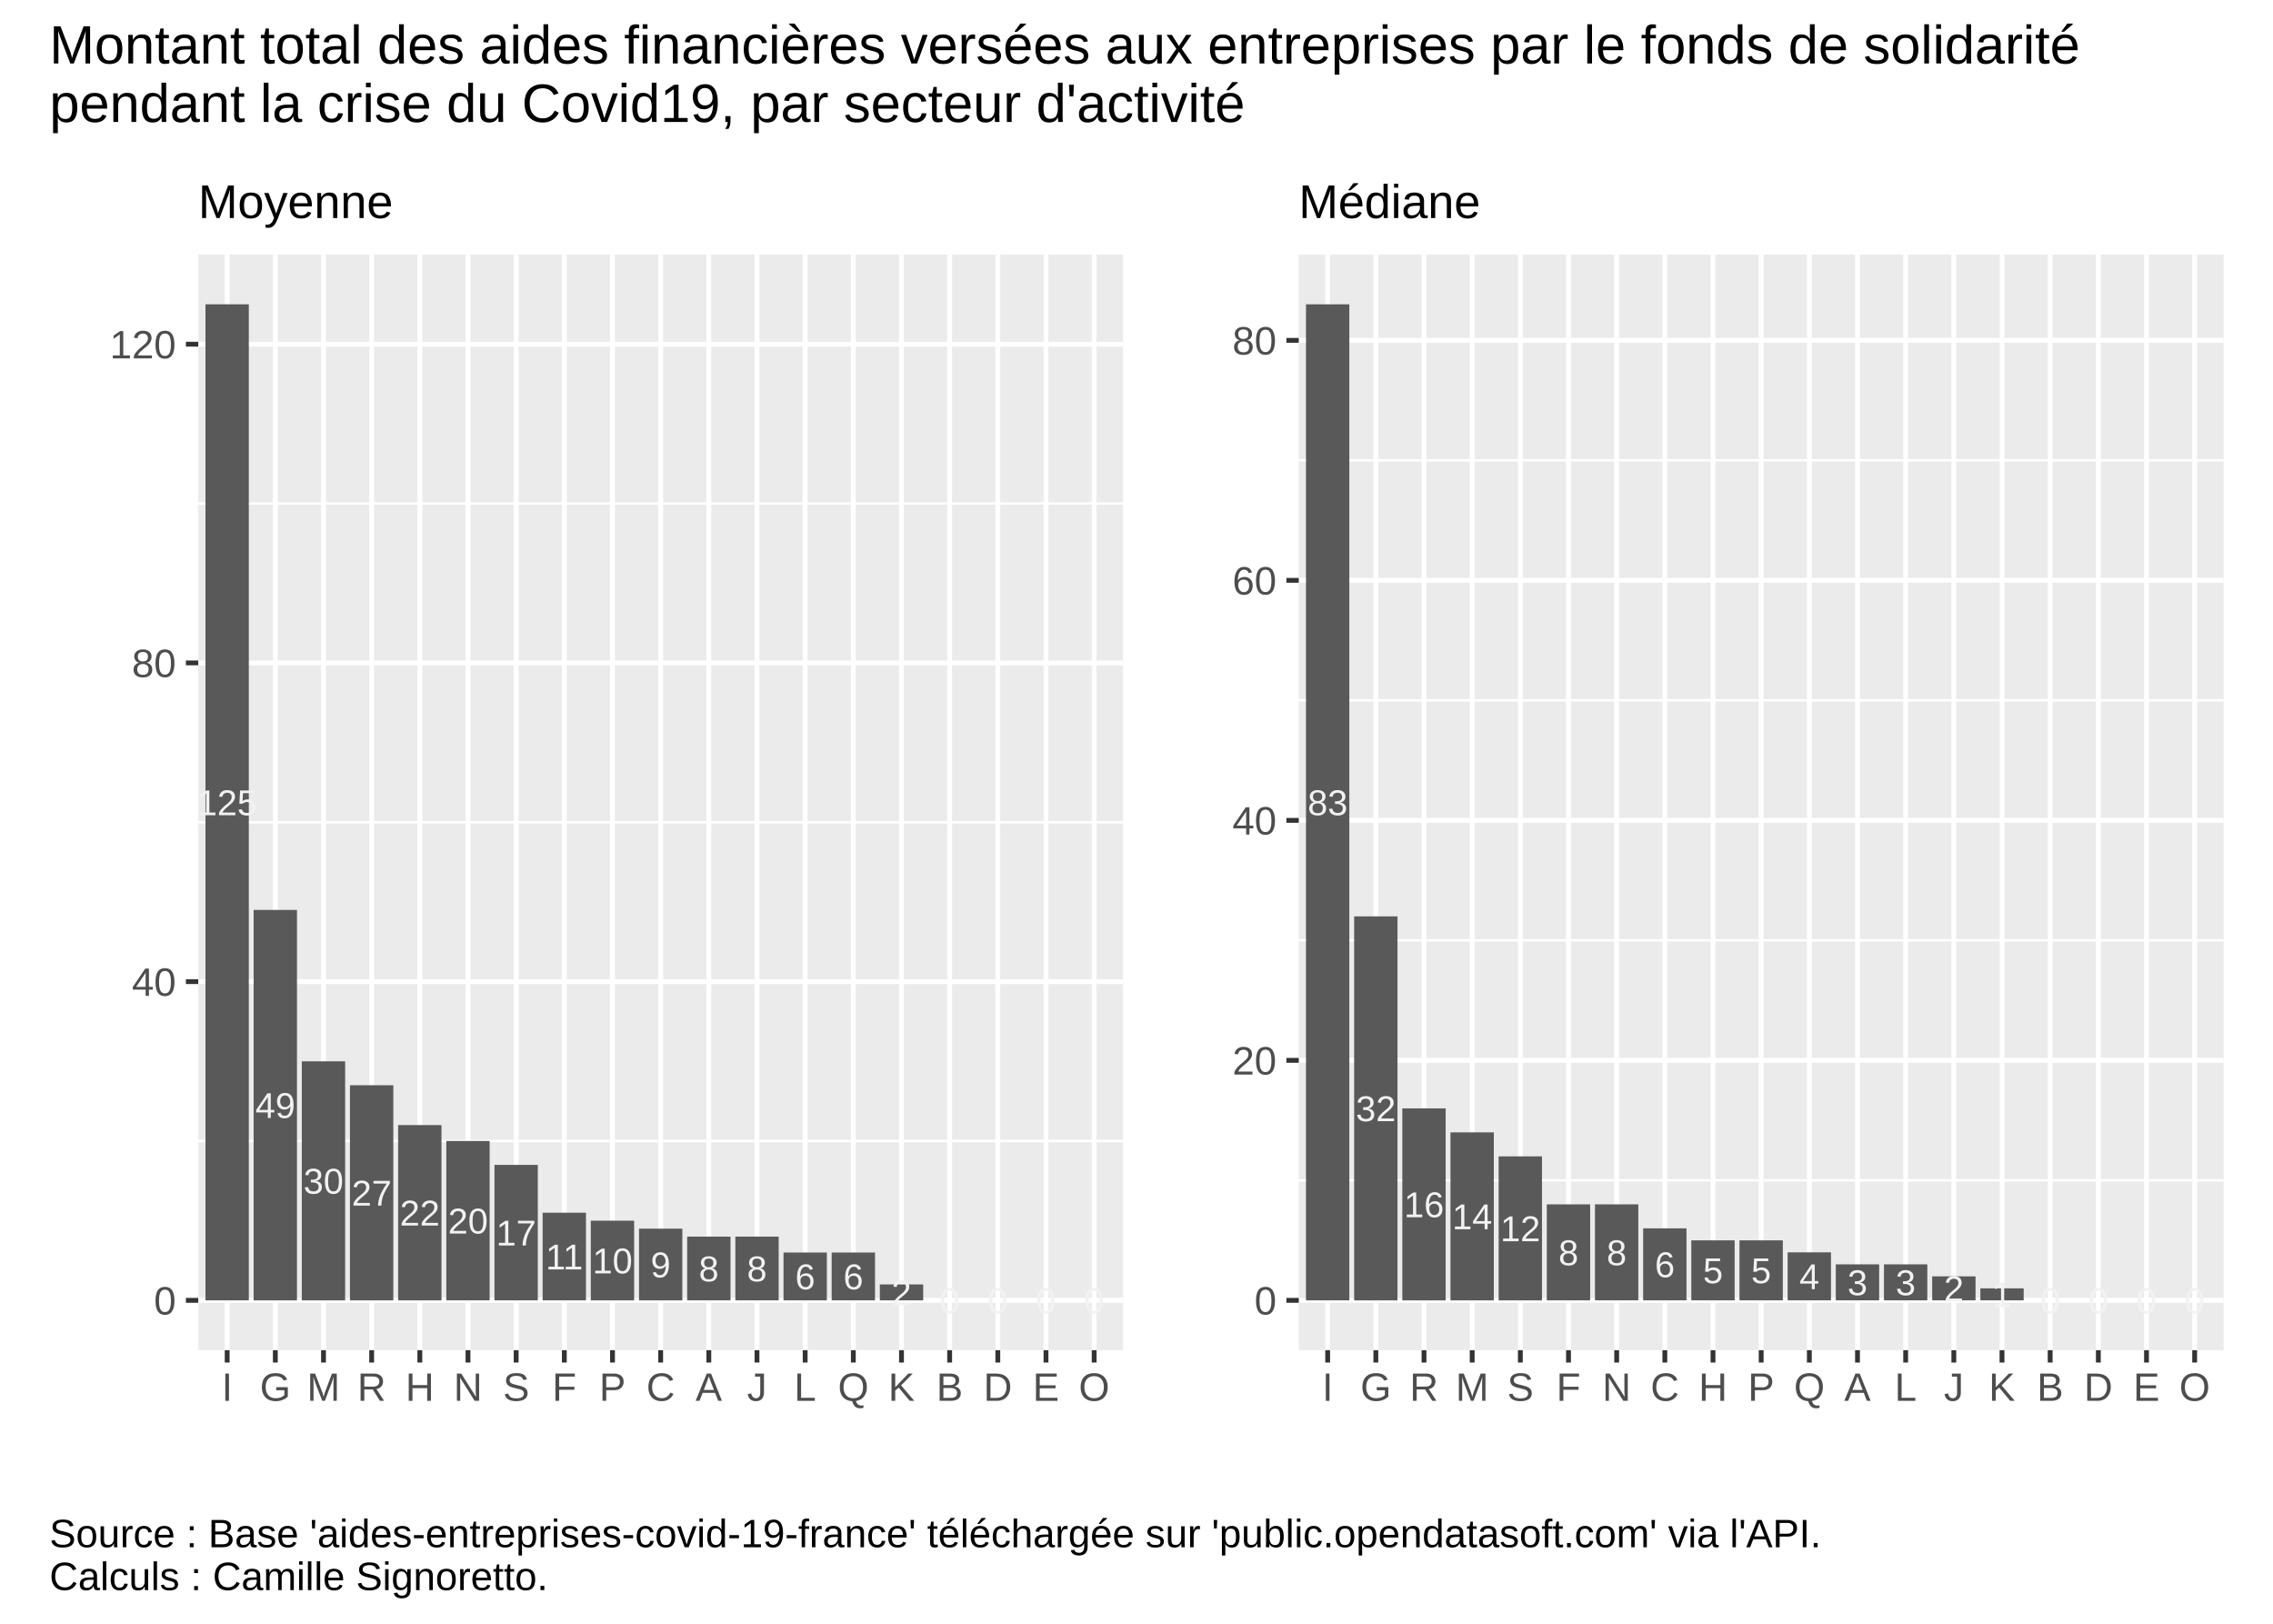
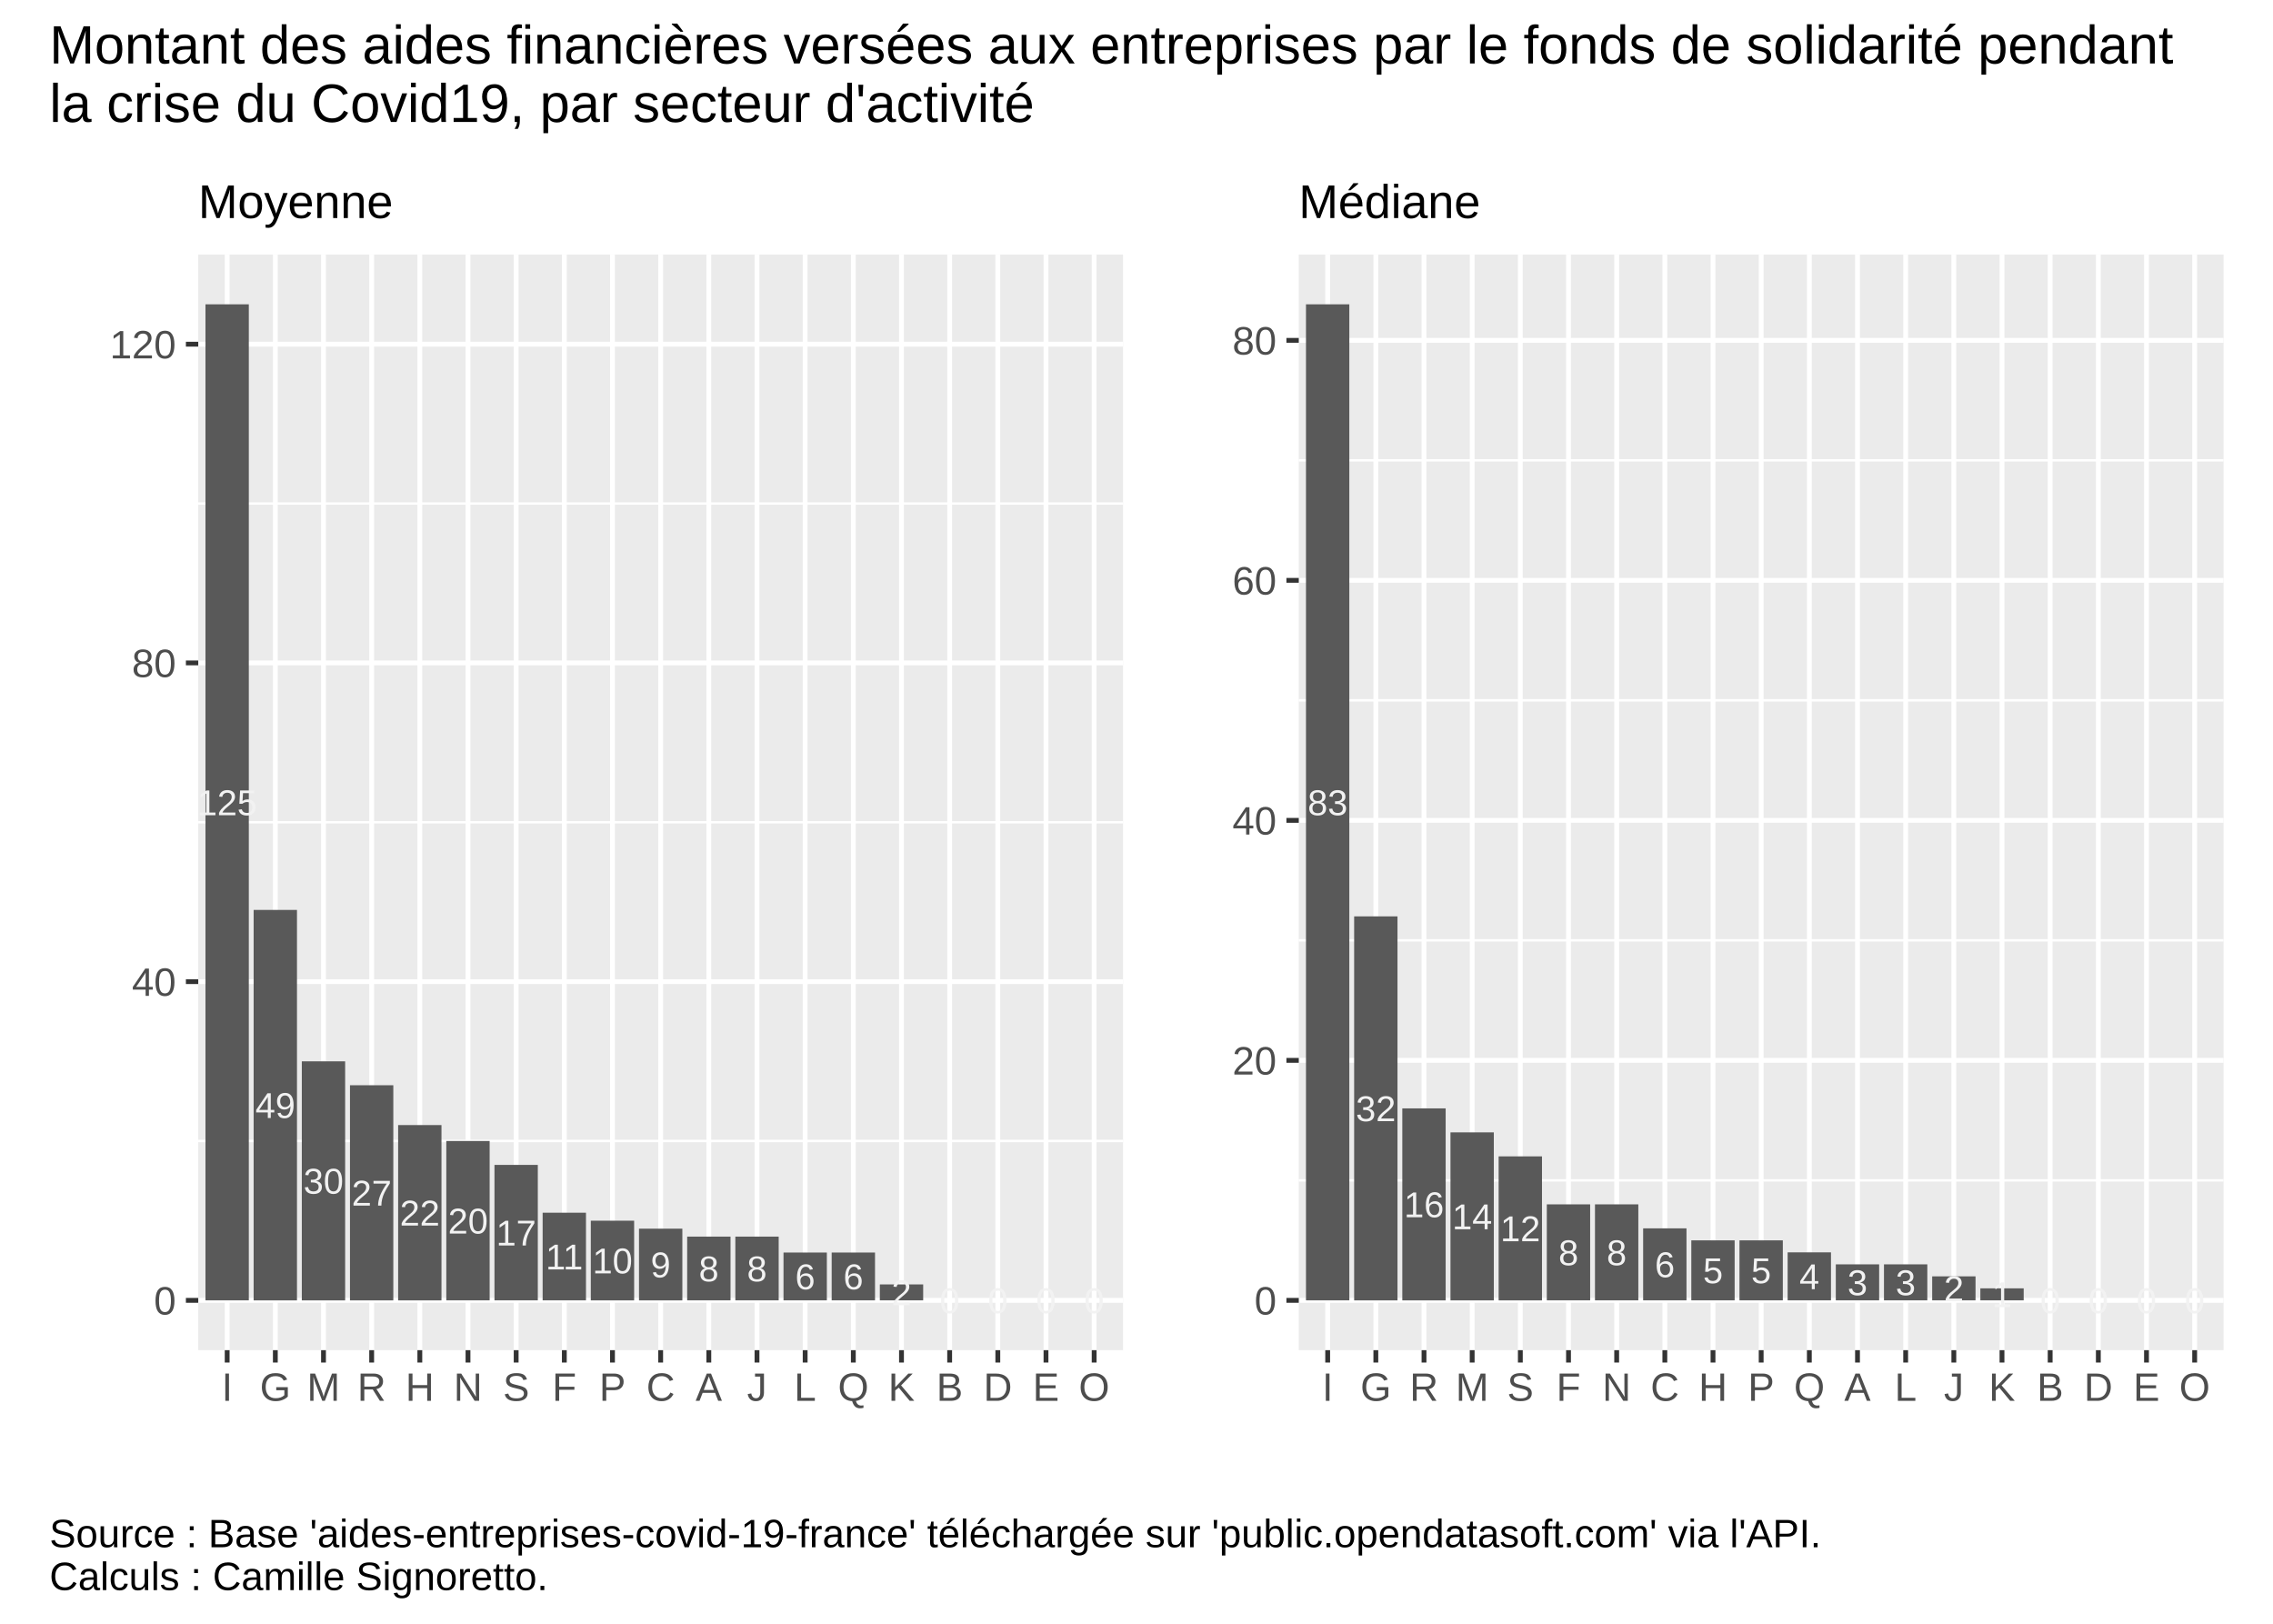
<svg xmlns="http://www.w3.org/2000/svg" class="svglite" width="504.00pt" height="360.00pt" viewBox="0 0 504.00 360.00">
  <defs>
    <style type="text/css">
    .svglite line, .svglite polyline, .svglite polygon, .svglite path, .svglite rect, .svglite circle {
      fill: none;
      stroke: #000000;
      stroke-linecap: round;
      stroke-linejoin: round;
      stroke-miterlimit: 10.00;
    }
    .svglite text {
      white-space: pre;
    }
  </style>
  </defs>
  <rect width="100%" height="100%" style="stroke: none; fill: #FFFFFF;" />
  <defs>
    <clipPath id="cpMC4wMHw1MDQuMDB8MC4wMHwzNjAuMDA=">
      <rect x="0.00" y="0.00" width="504.00" height="360.00" />
    </clipPath>
  </defs>
  <g clip-path="url(#cpMC4wMHw1MDQuMDB8MC4wMHwzNjAuMDA=)">
    <rect x="0.00" y="0.00" width="504.00" height="360.00" style="stroke-width: 1.07; stroke: #FFFFFF; fill: #FFFFFF;" />
  </g>
  <defs>
    <clipPath id="cpNS40OHwyNTQuNTB8MzUuMTZ8MzMxLjI2">
      <rect x="5.48" y="35.16" width="249.02" height="296.10" />
    </clipPath>
  </defs>
  <g clip-path="url(#cpNS40OHwyNTQuNTB8MzUuMTZ8MzMxLjI2)">
    <rect x="5.48" y="35.16" width="249.02" height="296.10" style="stroke-width: 1.07; stroke: #FFFFFF; fill: #FFFFFF;" />
  </g>
  <g clip-path="url(#cpMC4wMHw1MDQuMDB8MC4wMHwzNjAuMDA=)">
</g>
  <defs>
    <clipPath id="cpNDMuOTZ8MjQ5LjAyfDU2LjQzfDI5OS4zNQ==">
      <rect x="43.96" y="56.43" width="205.06" height="242.91" />
    </clipPath>
  </defs>
  <g clip-path="url(#cpNDMuOTZ8MjQ5LjAyfDU2LjQzfDI5OS4zNQ==)">
    <rect x="43.96" y="56.43" width="205.06" height="242.91" style="stroke-width: 1.07; stroke: none; fill: #EBEBEB;" />
    <polyline points="43.96,252.97 249.02,252.97 " style="stroke-width: 0.53; stroke: #FFFFFF; stroke-linecap: butt;" />
    <polyline points="43.96,182.31 249.02,182.31 " style="stroke-width: 0.53; stroke: #FFFFFF; stroke-linecap: butt;" />
    <polyline points="43.96,111.64 249.02,111.64 " style="stroke-width: 0.53; stroke: #FFFFFF; stroke-linecap: butt;" />
    <polyline points="43.96,288.30 249.02,288.30 " style="stroke-width: 1.07; stroke: #FFFFFF; stroke-linecap: butt;" />
    <polyline points="43.96,217.64 249.02,217.64 " style="stroke-width: 1.07; stroke: #FFFFFF; stroke-linecap: butt;" />
    <polyline points="43.96,146.97 249.02,146.97 " style="stroke-width: 1.07; stroke: #FFFFFF; stroke-linecap: butt;" />
    <polyline points="43.96,76.31 249.02,76.31 " style="stroke-width: 1.07; stroke: #FFFFFF; stroke-linecap: butt;" />
    <polyline points="50.37,299.35 50.37,56.43 " style="stroke-width: 1.07; stroke: #FFFFFF; stroke-linecap: butt;" />
    <polyline points="61.05,299.35 61.05,56.43 " style="stroke-width: 1.07; stroke: #FFFFFF; stroke-linecap: butt;" />
    <polyline points="71.73,299.35 71.73,56.43 " style="stroke-width: 1.07; stroke: #FFFFFF; stroke-linecap: butt;" />
    <polyline points="82.41,299.35 82.41,56.43 " style="stroke-width: 1.07; stroke: #FFFFFF; stroke-linecap: butt;" />
    <polyline points="93.09,299.35 93.09,56.43 " style="stroke-width: 1.07; stroke: #FFFFFF; stroke-linecap: butt;" />
    <polyline points="103.77,299.35 103.77,56.43 " style="stroke-width: 1.07; stroke: #FFFFFF; stroke-linecap: butt;" />
    <polyline points="114.45,299.35 114.45,56.43 " style="stroke-width: 1.07; stroke: #FFFFFF; stroke-linecap: butt;" />
    <polyline points="125.13,299.35 125.13,56.43 " style="stroke-width: 1.07; stroke: #FFFFFF; stroke-linecap: butt;" />
    <polyline points="135.81,299.35 135.81,56.43 " style="stroke-width: 1.07; stroke: #FFFFFF; stroke-linecap: butt;" />
    <polyline points="146.49,299.35 146.49,56.43 " style="stroke-width: 1.07; stroke: #FFFFFF; stroke-linecap: butt;" />
    <polyline points="157.17,299.35 157.17,56.43 " style="stroke-width: 1.07; stroke: #FFFFFF; stroke-linecap: butt;" />
    <polyline points="167.85,299.35 167.85,56.43 " style="stroke-width: 1.07; stroke: #FFFFFF; stroke-linecap: butt;" />
    <polyline points="178.53,299.35 178.53,56.43 " style="stroke-width: 1.07; stroke: #FFFFFF; stroke-linecap: butt;" />
    <polyline points="189.21,299.35 189.21,56.43 " style="stroke-width: 1.07; stroke: #FFFFFF; stroke-linecap: butt;" />
    <polyline points="199.89,299.35 199.89,56.43 " style="stroke-width: 1.07; stroke: #FFFFFF; stroke-linecap: butt;" />
    <polyline points="210.57,299.35 210.57,56.43 " style="stroke-width: 1.07; stroke: #FFFFFF; stroke-linecap: butt;" />
    <polyline points="221.25,299.35 221.25,56.43 " style="stroke-width: 1.07; stroke: #FFFFFF; stroke-linecap: butt;" />
    <polyline points="231.93,299.35 231.93,56.43 " style="stroke-width: 1.07; stroke: #FFFFFF; stroke-linecap: butt;" />
    <polyline points="242.61,299.35 242.61,56.43 " style="stroke-width: 1.07; stroke: #FFFFFF; stroke-linecap: butt;" />
    <rect x="77.60" y="240.61" width="9.61" height="47.70" style="stroke-width: 1.07; stroke: none; stroke-linecap: square; stroke-linejoin: miter; fill: #595959;" />
    <rect x="120.32" y="268.87" width="9.61" height="19.43" style="stroke-width: 1.07; stroke: none; stroke-linecap: square; stroke-linejoin: miter; fill: #595959;" />
    <rect x="45.56" y="67.47" width="9.61" height="220.83" style="stroke-width: 1.07; stroke: none; stroke-linecap: square; stroke-linejoin: miter; fill: #595959;" />
    <rect x="98.96" y="252.97" width="9.61" height="35.33" style="stroke-width: 1.07; stroke: none; stroke-linecap: square; stroke-linejoin: miter; fill: #595959;" />
    <rect x="184.41" y="277.70" width="9.61" height="10.60" style="stroke-width: 1.07; stroke: none; stroke-linecap: square; stroke-linejoin: miter; fill: #595959;" />
    <rect x="163.05" y="274.17" width="9.61" height="14.13" style="stroke-width: 1.07; stroke: none; stroke-linecap: square; stroke-linejoin: miter; fill: #595959;" />
    <rect x="195.09" y="284.77" width="9.61" height="3.53" style="stroke-width: 1.07; stroke: none; stroke-linecap: square; stroke-linejoin: miter; fill: #595959;" />
    <rect x="173.73" y="277.70" width="9.61" height="10.60" style="stroke-width: 1.07; stroke: none; stroke-linecap: square; stroke-linejoin: miter; fill: #595959;" />
    <rect x="56.24" y="201.74" width="9.61" height="86.57" style="stroke-width: 1.07; stroke: none; stroke-linecap: square; stroke-linejoin: miter; fill: #595959;" />
    <rect x="227.13" y="288.30" width="9.61" height="0.00" style="stroke-width: 1.07; stroke: none; stroke-linecap: square; stroke-linejoin: miter; fill: #595959;" />
    <rect x="152.37" y="274.17" width="9.61" height="14.13" style="stroke-width: 1.07; stroke: none; stroke-linecap: square; stroke-linejoin: miter; fill: #595959;" />
    <rect x="141.69" y="272.41" width="9.61" height="15.90" style="stroke-width: 1.07; stroke: none; stroke-linecap: square; stroke-linejoin: miter; fill: #595959;" />
    <rect x="109.64" y="258.27" width="9.61" height="30.03" style="stroke-width: 1.07; stroke: none; stroke-linecap: square; stroke-linejoin: miter; fill: #595959;" />
    <rect x="131.00" y="270.64" width="9.61" height="17.67" style="stroke-width: 1.07; stroke: none; stroke-linecap: square; stroke-linejoin: miter; fill: #595959;" />
    <rect x="216.45" y="288.30" width="9.61" height="0.00" style="stroke-width: 1.07; stroke: none; stroke-linecap: square; stroke-linejoin: miter; fill: #595959;" />
    <rect x="88.28" y="249.44" width="9.61" height="38.87" style="stroke-width: 1.07; stroke: none; stroke-linecap: square; stroke-linejoin: miter; fill: #595959;" />
    <rect x="66.92" y="235.31" width="9.61" height="53.00" style="stroke-width: 1.07; stroke: none; stroke-linecap: square; stroke-linejoin: miter; fill: #595959;" />
    <rect x="205.77" y="288.30" width="9.61" height="0.00" style="stroke-width: 1.07; stroke: none; stroke-linecap: square; stroke-linejoin: miter; fill: #595959;" />
    <rect x="237.81" y="288.30" width="9.61" height="0.00" style="stroke-width: 1.07; stroke: none; stroke-linecap: square; stroke-linejoin: miter; fill: #595959;" />
    <text x="82.41" y="267.30" text-anchor="middle" style="font-size: 7.97px;fill: #F2F2F2; font-family: &quot;Arial&quot;;" textLength="8.86px" lengthAdjust="spacingAndGlyphs">27</text>
    <text x="125.13" y="281.44" text-anchor="middle" style="font-size: 7.97px;fill: #F2F2F2; font-family: &quot;Arial&quot;;" textLength="8.27px" lengthAdjust="spacingAndGlyphs">11</text>
    <text x="50.37" y="180.74" text-anchor="middle" style="font-size: 7.97px;fill: #F2F2F2; font-family: &quot;Arial&quot;;" textLength="13.28px" lengthAdjust="spacingAndGlyphs">125</text>
    <text x="103.77" y="273.49" text-anchor="middle" style="font-size: 7.97px;fill: #F2F2F2; font-family: &quot;Arial&quot;;" textLength="8.86px" lengthAdjust="spacingAndGlyphs">20</text>
    <text x="189.21" y="285.85" text-anchor="middle" style="font-size: 7.97px;fill: #F2F2F2; font-family: &quot;Arial&quot;;" textLength="4.43px" lengthAdjust="spacingAndGlyphs">6</text>
    <text x="167.85" y="284.09" text-anchor="middle" style="font-size: 7.97px;fill: #F2F2F2; font-family: &quot;Arial&quot;;" textLength="4.43px" lengthAdjust="spacingAndGlyphs">8</text>
    <text x="199.89" y="289.39" text-anchor="middle" style="font-size: 7.97px;fill: #F2F2F2; font-family: &quot;Arial&quot;;" textLength="4.43px" lengthAdjust="spacingAndGlyphs">2</text>
    <text x="178.53" y="285.85" text-anchor="middle" style="font-size: 7.97px;fill: #F2F2F2; font-family: &quot;Arial&quot;;" textLength="4.43px" lengthAdjust="spacingAndGlyphs">6</text>
    <text x="61.05" y="247.87" text-anchor="middle" style="font-size: 7.97px;fill: #F2F2F2; font-family: &quot;Arial&quot;;" textLength="8.86px" lengthAdjust="spacingAndGlyphs">49</text>
    <text x="231.93" y="291.15" text-anchor="middle" style="font-size: 7.97px;fill: #F2F2F2; font-family: &quot;Arial&quot;;" textLength="4.43px" lengthAdjust="spacingAndGlyphs">0</text>
    <text x="157.17" y="284.09" text-anchor="middle" style="font-size: 7.97px;fill: #F2F2F2; font-family: &quot;Arial&quot;;" textLength="4.43px" lengthAdjust="spacingAndGlyphs">8</text>
    <text x="146.49" y="283.20" text-anchor="middle" style="font-size: 7.97px;fill: #F2F2F2; font-family: &quot;Arial&quot;;" textLength="4.43px" lengthAdjust="spacingAndGlyphs">9</text>
    <text x="114.45" y="276.14" text-anchor="middle" style="font-size: 7.97px;fill: #F2F2F2; font-family: &quot;Arial&quot;;" textLength="8.86px" lengthAdjust="spacingAndGlyphs">17</text>
    <text x="135.81" y="282.32" text-anchor="middle" style="font-size: 7.97px;fill: #F2F2F2; font-family: &quot;Arial&quot;;" textLength="8.86px" lengthAdjust="spacingAndGlyphs">10</text>
    <text x="221.25" y="291.15" text-anchor="middle" style="font-size: 7.97px;fill: #F2F2F2; font-family: &quot;Arial&quot;;" textLength="4.43px" lengthAdjust="spacingAndGlyphs">0</text>
    <text x="93.09" y="271.72" text-anchor="middle" style="font-size: 7.97px;fill: #F2F2F2; font-family: &quot;Arial&quot;;" textLength="8.86px" lengthAdjust="spacingAndGlyphs">22</text>
    <text x="71.73" y="264.65" text-anchor="middle" style="font-size: 7.97px;fill: #F2F2F2; font-family: &quot;Arial&quot;;" textLength="8.86px" lengthAdjust="spacingAndGlyphs">30</text>
    <text x="210.57" y="291.15" text-anchor="middle" style="font-size: 7.97px;fill: #F2F2F2; font-family: &quot;Arial&quot;;" textLength="4.43px" lengthAdjust="spacingAndGlyphs">0</text>
    <text x="242.61" y="291.15" text-anchor="middle" style="font-size: 7.97px;fill: #F2F2F2; font-family: &quot;Arial&quot;;" textLength="4.43px" lengthAdjust="spacingAndGlyphs">0</text>
  </g>
  <g clip-path="url(#cpMC4wMHw1MDQuMDB8MC4wMHwzNjAuMDA=)">
    <text x="39.03" y="291.45" text-anchor="end" style="font-size: 8.80px;fill: #4D4D4D; font-family: &quot;Arial&quot;;" textLength="4.90px" lengthAdjust="spacingAndGlyphs">0</text>
    <text x="39.03" y="220.79" text-anchor="end" style="font-size: 8.80px;fill: #4D4D4D; font-family: &quot;Arial&quot;;" textLength="9.79px" lengthAdjust="spacingAndGlyphs">40</text>
    <text x="39.03" y="150.12" text-anchor="end" style="font-size: 8.80px;fill: #4D4D4D; font-family: &quot;Arial&quot;;" textLength="9.79px" lengthAdjust="spacingAndGlyphs">80</text>
    <text x="39.03" y="79.46" text-anchor="end" style="font-size: 8.80px;fill: #4D4D4D; font-family: &quot;Arial&quot;;" textLength="14.69px" lengthAdjust="spacingAndGlyphs">120</text>
    <polyline points="41.22,288.30 43.96,288.30 " style="stroke-width: 1.07; stroke: #333333; stroke-linecap: butt;" />
    <polyline points="41.22,217.64 43.96,217.64 " style="stroke-width: 1.07; stroke: #333333; stroke-linecap: butt;" />
    <polyline points="41.22,146.97 43.96,146.97 " style="stroke-width: 1.07; stroke: #333333; stroke-linecap: butt;" />
    <polyline points="41.22,76.31 43.96,76.31 " style="stroke-width: 1.07; stroke: #333333; stroke-linecap: butt;" />
    <polyline points="50.37,302.09 50.37,299.35 " style="stroke-width: 1.07; stroke: #333333; stroke-linecap: butt;" />
    <polyline points="61.05,302.09 61.05,299.35 " style="stroke-width: 1.07; stroke: #333333; stroke-linecap: butt;" />
    <polyline points="71.73,302.09 71.73,299.35 " style="stroke-width: 1.07; stroke: #333333; stroke-linecap: butt;" />
    <polyline points="82.41,302.09 82.41,299.35 " style="stroke-width: 1.07; stroke: #333333; stroke-linecap: butt;" />
    <polyline points="93.09,302.09 93.09,299.35 " style="stroke-width: 1.07; stroke: #333333; stroke-linecap: butt;" />
    <polyline points="103.77,302.09 103.77,299.35 " style="stroke-width: 1.07; stroke: #333333; stroke-linecap: butt;" />
    <polyline points="114.45,302.09 114.45,299.35 " style="stroke-width: 1.07; stroke: #333333; stroke-linecap: butt;" />
    <polyline points="125.13,302.09 125.13,299.35 " style="stroke-width: 1.07; stroke: #333333; stroke-linecap: butt;" />
    <polyline points="135.81,302.09 135.81,299.35 " style="stroke-width: 1.07; stroke: #333333; stroke-linecap: butt;" />
    <polyline points="146.49,302.09 146.49,299.35 " style="stroke-width: 1.07; stroke: #333333; stroke-linecap: butt;" />
    <polyline points="157.17,302.09 157.17,299.35 " style="stroke-width: 1.07; stroke: #333333; stroke-linecap: butt;" />
    <polyline points="167.85,302.09 167.85,299.35 " style="stroke-width: 1.07; stroke: #333333; stroke-linecap: butt;" />
    <polyline points="178.53,302.09 178.53,299.35 " style="stroke-width: 1.07; stroke: #333333; stroke-linecap: butt;" />
    <polyline points="189.21,302.09 189.21,299.35 " style="stroke-width: 1.07; stroke: #333333; stroke-linecap: butt;" />
    <polyline points="199.89,302.09 199.89,299.35 " style="stroke-width: 1.07; stroke: #333333; stroke-linecap: butt;" />
    <polyline points="210.57,302.09 210.57,299.35 " style="stroke-width: 1.07; stroke: #333333; stroke-linecap: butt;" />
    <polyline points="221.25,302.09 221.25,299.35 " style="stroke-width: 1.07; stroke: #333333; stroke-linecap: butt;" />
    <polyline points="231.93,302.09 231.93,299.35 " style="stroke-width: 1.07; stroke: #333333; stroke-linecap: butt;" />
    <polyline points="242.61,302.09 242.61,299.35 " style="stroke-width: 1.07; stroke: #333333; stroke-linecap: butt;" />
    <text x="50.37" y="310.58" text-anchor="middle" style="font-size: 8.80px;fill: #4D4D4D; font-family: &quot;Arial&quot;;" textLength="2.45px" lengthAdjust="spacingAndGlyphs">I</text>
    <text x="61.05" y="310.58" text-anchor="middle" style="font-size: 8.80px;fill: #4D4D4D; font-family: &quot;Arial&quot;;" textLength="6.85px" lengthAdjust="spacingAndGlyphs">G</text>
    <text x="71.73" y="310.58" text-anchor="middle" style="font-size: 8.80px;fill: #4D4D4D; font-family: &quot;Arial&quot;;" textLength="7.33px" lengthAdjust="spacingAndGlyphs">M</text>
    <text x="82.41" y="310.58" text-anchor="middle" style="font-size: 8.80px;fill: #4D4D4D; font-family: &quot;Arial&quot;;" textLength="6.35px" lengthAdjust="spacingAndGlyphs">R</text>
    <text x="93.09" y="310.58" text-anchor="middle" style="font-size: 8.80px;fill: #4D4D4D; font-family: &quot;Arial&quot;;" textLength="6.35px" lengthAdjust="spacingAndGlyphs">H</text>
    <text x="103.77" y="310.58" text-anchor="middle" style="font-size: 8.80px;fill: #4D4D4D; font-family: &quot;Arial&quot;;" textLength="6.35px" lengthAdjust="spacingAndGlyphs">N</text>
    <text x="114.45" y="310.58" text-anchor="middle" style="font-size: 8.80px;fill: #4D4D4D; font-family: &quot;Arial&quot;;" textLength="5.87px" lengthAdjust="spacingAndGlyphs">S</text>
    <text x="125.13" y="310.58" text-anchor="middle" style="font-size: 8.80px;fill: #4D4D4D; font-family: &quot;Arial&quot;;" textLength="5.37px" lengthAdjust="spacingAndGlyphs">F</text>
    <text x="135.81" y="310.58" text-anchor="middle" style="font-size: 8.80px;fill: #4D4D4D; font-family: &quot;Arial&quot;;" textLength="5.87px" lengthAdjust="spacingAndGlyphs">P</text>
    <text x="146.49" y="310.58" text-anchor="middle" style="font-size: 8.80px;fill: #4D4D4D; font-family: &quot;Arial&quot;;" textLength="6.35px" lengthAdjust="spacingAndGlyphs">C</text>
    <text x="157.17" y="310.58" text-anchor="middle" style="font-size: 8.80px;fill: #4D4D4D; font-family: &quot;Arial&quot;;" textLength="5.87px" lengthAdjust="spacingAndGlyphs">A</text>
    <text x="167.85" y="310.58" text-anchor="middle" style="font-size: 8.80px;fill: #4D4D4D; font-family: &quot;Arial&quot;;" textLength="4.40px" lengthAdjust="spacingAndGlyphs">J</text>
    <text x="178.53" y="310.58" text-anchor="middle" style="font-size: 8.80px;fill: #4D4D4D; font-family: &quot;Arial&quot;;" textLength="4.90px" lengthAdjust="spacingAndGlyphs">L</text>
    <text x="189.21" y="310.58" text-anchor="middle" style="font-size: 8.80px;fill: #4D4D4D; font-family: &quot;Arial&quot;;" textLength="6.85px" lengthAdjust="spacingAndGlyphs">Q</text>
    <text x="199.89" y="310.58" text-anchor="middle" style="font-size: 8.80px;fill: #4D4D4D; font-family: &quot;Arial&quot;;" textLength="5.87px" lengthAdjust="spacingAndGlyphs">K</text>
    <text x="210.57" y="310.58" text-anchor="middle" style="font-size: 8.80px;fill: #4D4D4D; font-family: &quot;Arial&quot;;" textLength="5.87px" lengthAdjust="spacingAndGlyphs">B</text>
    <text x="221.25" y="310.58" text-anchor="middle" style="font-size: 8.80px;fill: #4D4D4D; font-family: &quot;Arial&quot;;" textLength="6.35px" lengthAdjust="spacingAndGlyphs">D</text>
    <text x="231.93" y="310.58" text-anchor="middle" style="font-size: 8.80px;fill: #4D4D4D; font-family: &quot;Arial&quot;;" textLength="5.87px" lengthAdjust="spacingAndGlyphs">E</text>
    <text x="242.61" y="310.58" text-anchor="middle" style="font-size: 8.80px;fill: #4D4D4D; font-family: &quot;Arial&quot;;" textLength="6.85px" lengthAdjust="spacingAndGlyphs">O</text>
    <text x="146.49" y="323.35" text-anchor="middle" style="font-size: 11.00px; font-family: &quot;Arial&quot;;" textLength="3.06px" lengthAdjust="spacingAndGlyphs"> </text>
    <text transform="translate(18.85,177.89) rotate(-90)" text-anchor="middle" style="font-size: 11.00px; font-family: &quot;Arial&quot;;" textLength="3.06px" lengthAdjust="spacingAndGlyphs"> </text>
    <text x="43.96" y="48.34" style="font-size: 10.50px; font-family: &quot;Arial&quot;;" textLength="43.19px" lengthAdjust="spacingAndGlyphs">Moyenne</text>
  </g>
  <defs>
    <clipPath id="cpMjU0LjUwfDQ5OC41MnwzNS4xNnwzMzEuMjY=">
      <rect x="254.50" y="35.16" width="244.02" height="296.10" />
    </clipPath>
  </defs>
  <g clip-path="url(#cpMjU0LjUwfDQ5OC41MnwzNS4xNnwzMzEuMjY=)">
    <rect x="254.50" y="35.16" width="244.02" height="296.10" style="stroke-width: 1.07; stroke: #FFFFFF; fill: #FFFFFF;" />
  </g>
  <g clip-path="url(#cpMC4wMHw1MDQuMDB8MC4wMHwzNjAuMDA=)">
</g>
  <defs>
    <clipPath id="cpMjg3Ljk4fDQ5My4wNHw1Ni40M3wyOTkuMzU=">
      <rect x="287.98" y="56.43" width="205.06" height="242.91" />
    </clipPath>
  </defs>
  <g clip-path="url(#cpMjg3Ljk4fDQ5My4wNHw1Ni40M3wyOTkuMzU=)">
    <rect x="287.98" y="56.43" width="205.06" height="242.91" style="stroke-width: 1.07; stroke: none; fill: #EBEBEB;" />
    <polyline points="287.98,261.70 493.04,261.70 " style="stroke-width: 0.53; stroke: #FFFFFF; stroke-linecap: butt;" />
    <polyline points="287.98,208.49 493.04,208.49 " style="stroke-width: 0.53; stroke: #FFFFFF; stroke-linecap: butt;" />
    <polyline points="287.98,155.27 493.04,155.27 " style="stroke-width: 0.53; stroke: #FFFFFF; stroke-linecap: butt;" />
    <polyline points="287.98,102.06 493.04,102.06 " style="stroke-width: 0.53; stroke: #FFFFFF; stroke-linecap: butt;" />
    <polyline points="287.98,288.30 493.04,288.30 " style="stroke-width: 1.07; stroke: #FFFFFF; stroke-linecap: butt;" />
    <polyline points="287.98,235.09 493.04,235.09 " style="stroke-width: 1.07; stroke: #FFFFFF; stroke-linecap: butt;" />
    <polyline points="287.98,181.88 493.04,181.88 " style="stroke-width: 1.07; stroke: #FFFFFF; stroke-linecap: butt;" />
    <polyline points="287.98,128.67 493.04,128.67 " style="stroke-width: 1.07; stroke: #FFFFFF; stroke-linecap: butt;" />
    <polyline points="287.98,75.46 493.04,75.46 " style="stroke-width: 1.07; stroke: #FFFFFF; stroke-linecap: butt;" />
    <polyline points="294.39,299.35 294.39,56.43 " style="stroke-width: 1.07; stroke: #FFFFFF; stroke-linecap: butt;" />
    <polyline points="305.07,299.35 305.07,56.43 " style="stroke-width: 1.07; stroke: #FFFFFF; stroke-linecap: butt;" />
    <polyline points="315.75,299.35 315.75,56.43 " style="stroke-width: 1.07; stroke: #FFFFFF; stroke-linecap: butt;" />
    <polyline points="326.43,299.35 326.43,56.43 " style="stroke-width: 1.07; stroke: #FFFFFF; stroke-linecap: butt;" />
    <polyline points="337.11,299.35 337.11,56.43 " style="stroke-width: 1.07; stroke: #FFFFFF; stroke-linecap: butt;" />
    <polyline points="347.79,299.35 347.79,56.43 " style="stroke-width: 1.07; stroke: #FFFFFF; stroke-linecap: butt;" />
    <polyline points="358.47,299.35 358.47,56.43 " style="stroke-width: 1.07; stroke: #FFFFFF; stroke-linecap: butt;" />
    <polyline points="369.15,299.35 369.15,56.43 " style="stroke-width: 1.07; stroke: #FFFFFF; stroke-linecap: butt;" />
    <polyline points="379.83,299.35 379.83,56.43 " style="stroke-width: 1.07; stroke: #FFFFFF; stroke-linecap: butt;" />
    <polyline points="390.51,299.35 390.51,56.43 " style="stroke-width: 1.07; stroke: #FFFFFF; stroke-linecap: butt;" />
    <polyline points="401.19,299.35 401.19,56.43 " style="stroke-width: 1.07; stroke: #FFFFFF; stroke-linecap: butt;" />
    <polyline points="411.87,299.35 411.87,56.43 " style="stroke-width: 1.07; stroke: #FFFFFF; stroke-linecap: butt;" />
    <polyline points="422.55,299.35 422.55,56.43 " style="stroke-width: 1.07; stroke: #FFFFFF; stroke-linecap: butt;" />
    <polyline points="433.23,299.35 433.23,56.43 " style="stroke-width: 1.07; stroke: #FFFFFF; stroke-linecap: butt;" />
    <polyline points="443.91,299.35 443.91,56.43 " style="stroke-width: 1.07; stroke: #FFFFFF; stroke-linecap: butt;" />
    <polyline points="454.59,299.35 454.59,56.43 " style="stroke-width: 1.07; stroke: #FFFFFF; stroke-linecap: butt;" />
    <polyline points="465.27,299.35 465.27,56.43 " style="stroke-width: 1.07; stroke: #FFFFFF; stroke-linecap: butt;" />
    <polyline points="475.95,299.35 475.95,56.43 " style="stroke-width: 1.07; stroke: #FFFFFF; stroke-linecap: butt;" />
    <polyline points="486.63,299.35 486.63,56.43 " style="stroke-width: 1.07; stroke: #FFFFFF; stroke-linecap: butt;" />
    <rect x="310.94" y="245.74" width="9.61" height="42.57" style="stroke-width: 1.07; stroke: none; stroke-linecap: square; stroke-linejoin: miter; fill: #595959;" />
    <rect x="342.98" y="267.02" width="9.61" height="21.28" style="stroke-width: 1.07; stroke: none; stroke-linecap: square; stroke-linejoin: miter; fill: #595959;" />
    <rect x="289.58" y="67.47" width="9.61" height="220.83" style="stroke-width: 1.07; stroke: none; stroke-linecap: square; stroke-linejoin: miter; fill: #595959;" />
    <rect x="353.66" y="267.02" width="9.61" height="21.28" style="stroke-width: 1.07; stroke: none; stroke-linecap: square; stroke-linejoin: miter; fill: #595959;" />
    <rect x="396.38" y="277.66" width="9.61" height="10.64" style="stroke-width: 1.07; stroke: none; stroke-linecap: square; stroke-linejoin: miter; fill: #595959;" />
    <rect x="428.43" y="282.98" width="9.61" height="5.32" style="stroke-width: 1.07; stroke: none; stroke-linecap: square; stroke-linejoin: miter; fill: #595959;" />
    <rect x="439.11" y="285.64" width="9.61" height="2.66" style="stroke-width: 1.07; stroke: none; stroke-linecap: square; stroke-linejoin: miter; fill: #595959;" />
    <rect x="417.74" y="280.32" width="9.61" height="7.98" style="stroke-width: 1.07; stroke: none; stroke-linecap: square; stroke-linejoin: miter; fill: #595959;" />
    <rect x="300.26" y="203.17" width="9.61" height="85.14" style="stroke-width: 1.07; stroke: none; stroke-linecap: square; stroke-linejoin: miter; fill: #595959;" />
    <rect x="471.15" y="288.30" width="9.61" height="0.00" style="stroke-width: 1.07; stroke: none; stroke-linecap: square; stroke-linejoin: miter; fill: #595959;" />
    <rect x="407.06" y="280.32" width="9.61" height="7.98" style="stroke-width: 1.07; stroke: none; stroke-linecap: square; stroke-linejoin: miter; fill: #595959;" />
    <rect x="364.34" y="272.34" width="9.61" height="15.96" style="stroke-width: 1.07; stroke: none; stroke-linecap: square; stroke-linejoin: miter; fill: #595959;" />
    <rect x="332.30" y="256.38" width="9.61" height="31.93" style="stroke-width: 1.07; stroke: none; stroke-linecap: square; stroke-linejoin: miter; fill: #595959;" />
    <rect x="385.70" y="275.00" width="9.61" height="13.30" style="stroke-width: 1.07; stroke: none; stroke-linecap: square; stroke-linejoin: miter; fill: #595959;" />
    <rect x="460.47" y="288.30" width="9.61" height="0.00" style="stroke-width: 1.07; stroke: none; stroke-linecap: square; stroke-linejoin: miter; fill: #595959;" />
    <rect x="375.02" y="275.00" width="9.61" height="13.30" style="stroke-width: 1.07; stroke: none; stroke-linecap: square; stroke-linejoin: miter; fill: #595959;" />
    <rect x="321.62" y="251.06" width="9.61" height="37.25" style="stroke-width: 1.07; stroke: none; stroke-linecap: square; stroke-linejoin: miter; fill: #595959;" />
    <rect x="449.79" y="288.30" width="9.61" height="0.00" style="stroke-width: 1.07; stroke: none; stroke-linecap: square; stroke-linejoin: miter; fill: #595959;" />
    <rect x="481.83" y="288.30" width="9.61" height="0.00" style="stroke-width: 1.07; stroke: none; stroke-linecap: square; stroke-linejoin: miter; fill: #595959;" />
    <text x="315.75" y="269.87" text-anchor="middle" style="font-size: 7.97px;fill: #F2F2F2; font-family: &quot;Arial&quot;;" textLength="8.86px" lengthAdjust="spacingAndGlyphs">16</text>
    <text x="347.79" y="280.51" text-anchor="middle" style="font-size: 7.97px;fill: #F2F2F2; font-family: &quot;Arial&quot;;" textLength="4.43px" lengthAdjust="spacingAndGlyphs">8</text>
    <text x="294.39" y="180.74" text-anchor="middle" style="font-size: 7.97px;fill: #F2F2F2; font-family: &quot;Arial&quot;;" textLength="8.86px" lengthAdjust="spacingAndGlyphs">83</text>
    <text x="358.47" y="280.51" text-anchor="middle" style="font-size: 7.97px;fill: #F2F2F2; font-family: &quot;Arial&quot;;" textLength="4.43px" lengthAdjust="spacingAndGlyphs">8</text>
    <text x="401.19" y="285.83" text-anchor="middle" style="font-size: 7.97px;fill: #F2F2F2; font-family: &quot;Arial&quot;;" textLength="4.43px" lengthAdjust="spacingAndGlyphs">4</text>
    <text x="433.23" y="288.49" text-anchor="middle" style="font-size: 7.97px;fill: #F2F2F2; font-family: &quot;Arial&quot;;" textLength="4.43px" lengthAdjust="spacingAndGlyphs">2</text>
    <text x="443.91" y="289.82" text-anchor="middle" style="font-size: 7.97px;fill: #F2F2F2; font-family: &quot;Arial&quot;;" textLength="4.43px" lengthAdjust="spacingAndGlyphs">1</text>
    <text x="422.55" y="287.16" text-anchor="middle" style="font-size: 7.97px;fill: #F2F2F2; font-family: &quot;Arial&quot;;" textLength="4.43px" lengthAdjust="spacingAndGlyphs">3</text>
    <text x="305.07" y="248.58" text-anchor="middle" style="font-size: 7.97px;fill: #F2F2F2; font-family: &quot;Arial&quot;;" textLength="8.86px" lengthAdjust="spacingAndGlyphs">32</text>
    <text x="475.95" y="291.15" text-anchor="middle" style="font-size: 7.97px;fill: #F2F2F2; font-family: &quot;Arial&quot;;" textLength="4.43px" lengthAdjust="spacingAndGlyphs">0</text>
    <text x="411.87" y="287.16" text-anchor="middle" style="font-size: 7.97px;fill: #F2F2F2; font-family: &quot;Arial&quot;;" textLength="4.43px" lengthAdjust="spacingAndGlyphs">3</text>
    <text x="369.15" y="283.17" text-anchor="middle" style="font-size: 7.97px;fill: #F2F2F2; font-family: &quot;Arial&quot;;" textLength="4.43px" lengthAdjust="spacingAndGlyphs">6</text>
    <text x="337.11" y="275.19" text-anchor="middle" style="font-size: 7.97px;fill: #F2F2F2; font-family: &quot;Arial&quot;;" textLength="8.86px" lengthAdjust="spacingAndGlyphs">12</text>
    <text x="390.51" y="284.50" text-anchor="middle" style="font-size: 7.97px;fill: #F2F2F2; font-family: &quot;Arial&quot;;" textLength="4.43px" lengthAdjust="spacingAndGlyphs">5</text>
    <text x="465.27" y="291.15" text-anchor="middle" style="font-size: 7.97px;fill: #F2F2F2; font-family: &quot;Arial&quot;;" textLength="4.43px" lengthAdjust="spacingAndGlyphs">0</text>
    <text x="379.83" y="284.50" text-anchor="middle" style="font-size: 7.97px;fill: #F2F2F2; font-family: &quot;Arial&quot;;" textLength="4.43px" lengthAdjust="spacingAndGlyphs">5</text>
    <text x="326.43" y="272.53" text-anchor="middle" style="font-size: 7.97px;fill: #F2F2F2; font-family: &quot;Arial&quot;;" textLength="8.86px" lengthAdjust="spacingAndGlyphs">14</text>
    <text x="454.59" y="291.15" text-anchor="middle" style="font-size: 7.97px;fill: #F2F2F2; font-family: &quot;Arial&quot;;" textLength="4.43px" lengthAdjust="spacingAndGlyphs">0</text>
    <text x="486.63" y="291.15" text-anchor="middle" style="font-size: 7.97px;fill: #F2F2F2; font-family: &quot;Arial&quot;;" textLength="4.43px" lengthAdjust="spacingAndGlyphs">0</text>
  </g>
  <g clip-path="url(#cpMC4wMHw1MDQuMDB8MC4wMHwzNjAuMDA=)">
    <text x="283.05" y="291.45" text-anchor="end" style="font-size: 8.80px;fill: #4D4D4D; font-family: &quot;Arial&quot;;" textLength="4.90px" lengthAdjust="spacingAndGlyphs">0</text>
    <text x="283.05" y="238.24" text-anchor="end" style="font-size: 8.80px;fill: #4D4D4D; font-family: &quot;Arial&quot;;" textLength="9.79px" lengthAdjust="spacingAndGlyphs">20</text>
    <text x="283.05" y="185.03" text-anchor="end" style="font-size: 8.80px;fill: #4D4D4D; font-family: &quot;Arial&quot;;" textLength="9.79px" lengthAdjust="spacingAndGlyphs">40</text>
    <text x="283.05" y="131.82" text-anchor="end" style="font-size: 8.80px;fill: #4D4D4D; font-family: &quot;Arial&quot;;" textLength="9.79px" lengthAdjust="spacingAndGlyphs">60</text>
    <text x="283.05" y="78.61" text-anchor="end" style="font-size: 8.80px;fill: #4D4D4D; font-family: &quot;Arial&quot;;" textLength="9.79px" lengthAdjust="spacingAndGlyphs">80</text>
    <polyline points="285.24,288.30 287.98,288.30 " style="stroke-width: 1.07; stroke: #333333; stroke-linecap: butt;" />
    <polyline points="285.24,235.09 287.98,235.09 " style="stroke-width: 1.07; stroke: #333333; stroke-linecap: butt;" />
    <polyline points="285.24,181.88 287.98,181.88 " style="stroke-width: 1.07; stroke: #333333; stroke-linecap: butt;" />
    <polyline points="285.24,128.67 287.98,128.67 " style="stroke-width: 1.07; stroke: #333333; stroke-linecap: butt;" />
    <polyline points="285.24,75.46 287.98,75.46 " style="stroke-width: 1.07; stroke: #333333; stroke-linecap: butt;" />
    <polyline points="294.39,302.09 294.39,299.35 " style="stroke-width: 1.07; stroke: #333333; stroke-linecap: butt;" />
    <polyline points="305.07,302.09 305.07,299.35 " style="stroke-width: 1.07; stroke: #333333; stroke-linecap: butt;" />
    <polyline points="315.75,302.09 315.75,299.35 " style="stroke-width: 1.07; stroke: #333333; stroke-linecap: butt;" />
    <polyline points="326.43,302.09 326.43,299.35 " style="stroke-width: 1.07; stroke: #333333; stroke-linecap: butt;" />
    <polyline points="337.11,302.09 337.11,299.35 " style="stroke-width: 1.07; stroke: #333333; stroke-linecap: butt;" />
    <polyline points="347.79,302.09 347.79,299.35 " style="stroke-width: 1.07; stroke: #333333; stroke-linecap: butt;" />
    <polyline points="358.47,302.09 358.47,299.35 " style="stroke-width: 1.07; stroke: #333333; stroke-linecap: butt;" />
    <polyline points="369.15,302.09 369.15,299.35 " style="stroke-width: 1.07; stroke: #333333; stroke-linecap: butt;" />
    <polyline points="379.83,302.09 379.83,299.35 " style="stroke-width: 1.07; stroke: #333333; stroke-linecap: butt;" />
    <polyline points="390.51,302.09 390.51,299.35 " style="stroke-width: 1.07; stroke: #333333; stroke-linecap: butt;" />
    <polyline points="401.19,302.09 401.19,299.35 " style="stroke-width: 1.07; stroke: #333333; stroke-linecap: butt;" />
    <polyline points="411.87,302.09 411.87,299.35 " style="stroke-width: 1.07; stroke: #333333; stroke-linecap: butt;" />
    <polyline points="422.55,302.09 422.55,299.35 " style="stroke-width: 1.07; stroke: #333333; stroke-linecap: butt;" />
    <polyline points="433.23,302.09 433.23,299.35 " style="stroke-width: 1.07; stroke: #333333; stroke-linecap: butt;" />
    <polyline points="443.91,302.09 443.91,299.35 " style="stroke-width: 1.07; stroke: #333333; stroke-linecap: butt;" />
    <polyline points="454.59,302.09 454.59,299.35 " style="stroke-width: 1.07; stroke: #333333; stroke-linecap: butt;" />
    <polyline points="465.27,302.09 465.27,299.35 " style="stroke-width: 1.07; stroke: #333333; stroke-linecap: butt;" />
    <polyline points="475.95,302.09 475.95,299.35 " style="stroke-width: 1.07; stroke: #333333; stroke-linecap: butt;" />
    <polyline points="486.63,302.09 486.63,299.35 " style="stroke-width: 1.07; stroke: #333333; stroke-linecap: butt;" />
    <text x="294.39" y="310.58" text-anchor="middle" style="font-size: 8.80px;fill: #4D4D4D; font-family: &quot;Arial&quot;;" textLength="2.45px" lengthAdjust="spacingAndGlyphs">I</text>
    <text x="305.07" y="310.58" text-anchor="middle" style="font-size: 8.80px;fill: #4D4D4D; font-family: &quot;Arial&quot;;" textLength="6.85px" lengthAdjust="spacingAndGlyphs">G</text>
    <text x="315.75" y="310.58" text-anchor="middle" style="font-size: 8.80px;fill: #4D4D4D; font-family: &quot;Arial&quot;;" textLength="6.35px" lengthAdjust="spacingAndGlyphs">R</text>
    <text x="326.43" y="310.58" text-anchor="middle" style="font-size: 8.80px;fill: #4D4D4D; font-family: &quot;Arial&quot;;" textLength="7.33px" lengthAdjust="spacingAndGlyphs">M</text>
    <text x="337.11" y="310.58" text-anchor="middle" style="font-size: 8.80px;fill: #4D4D4D; font-family: &quot;Arial&quot;;" textLength="5.87px" lengthAdjust="spacingAndGlyphs">S</text>
    <text x="347.79" y="310.58" text-anchor="middle" style="font-size: 8.80px;fill: #4D4D4D; font-family: &quot;Arial&quot;;" textLength="5.37px" lengthAdjust="spacingAndGlyphs">F</text>
    <text x="358.47" y="310.58" text-anchor="middle" style="font-size: 8.80px;fill: #4D4D4D; font-family: &quot;Arial&quot;;" textLength="6.35px" lengthAdjust="spacingAndGlyphs">N</text>
    <text x="369.15" y="310.58" text-anchor="middle" style="font-size: 8.80px;fill: #4D4D4D; font-family: &quot;Arial&quot;;" textLength="6.35px" lengthAdjust="spacingAndGlyphs">C</text>
    <text x="379.83" y="310.58" text-anchor="middle" style="font-size: 8.80px;fill: #4D4D4D; font-family: &quot;Arial&quot;;" textLength="6.35px" lengthAdjust="spacingAndGlyphs">H</text>
    <text x="390.51" y="310.58" text-anchor="middle" style="font-size: 8.80px;fill: #4D4D4D; font-family: &quot;Arial&quot;;" textLength="5.87px" lengthAdjust="spacingAndGlyphs">P</text>
    <text x="401.19" y="310.58" text-anchor="middle" style="font-size: 8.80px;fill: #4D4D4D; font-family: &quot;Arial&quot;;" textLength="6.85px" lengthAdjust="spacingAndGlyphs">Q</text>
    <text x="411.87" y="310.58" text-anchor="middle" style="font-size: 8.80px;fill: #4D4D4D; font-family: &quot;Arial&quot;;" textLength="5.87px" lengthAdjust="spacingAndGlyphs">A</text>
    <text x="422.55" y="310.58" text-anchor="middle" style="font-size: 8.80px;fill: #4D4D4D; font-family: &quot;Arial&quot;;" textLength="4.90px" lengthAdjust="spacingAndGlyphs">L</text>
    <text x="433.23" y="310.58" text-anchor="middle" style="font-size: 8.80px;fill: #4D4D4D; font-family: &quot;Arial&quot;;" textLength="4.40px" lengthAdjust="spacingAndGlyphs">J</text>
    <text x="443.91" y="310.58" text-anchor="middle" style="font-size: 8.80px;fill: #4D4D4D; font-family: &quot;Arial&quot;;" textLength="5.87px" lengthAdjust="spacingAndGlyphs">K</text>
    <text x="454.59" y="310.58" text-anchor="middle" style="font-size: 8.80px;fill: #4D4D4D; font-family: &quot;Arial&quot;;" textLength="5.87px" lengthAdjust="spacingAndGlyphs">B</text>
    <text x="465.27" y="310.58" text-anchor="middle" style="font-size: 8.80px;fill: #4D4D4D; font-family: &quot;Arial&quot;;" textLength="6.35px" lengthAdjust="spacingAndGlyphs">D</text>
    <text x="475.95" y="310.58" text-anchor="middle" style="font-size: 8.80px;fill: #4D4D4D; font-family: &quot;Arial&quot;;" textLength="5.87px" lengthAdjust="spacingAndGlyphs">E</text>
    <text x="486.63" y="310.58" text-anchor="middle" style="font-size: 8.80px;fill: #4D4D4D; font-family: &quot;Arial&quot;;" textLength="6.85px" lengthAdjust="spacingAndGlyphs">O</text>
    <text x="390.51" y="323.35" text-anchor="middle" style="font-size: 11.00px; font-family: &quot;Arial&quot;;" textLength="3.06px" lengthAdjust="spacingAndGlyphs"> </text>
    <text transform="translate(267.87,177.89) rotate(-90)" text-anchor="middle" style="font-size: 11.00px; font-family: &quot;Arial&quot;;" textLength="3.06px" lengthAdjust="spacingAndGlyphs"> </text>
    <text x="287.98" y="48.34" style="font-size: 10.50px; font-family: &quot;Arial&quot;;" textLength="40.28px" lengthAdjust="spacingAndGlyphs">Médiane</text>
    <text x="10.96" y="343.04" style="font-size: 8.80px; font-family: &quot;Arial&quot;;" textLength="395.39px" lengthAdjust="spacingAndGlyphs">Source : Base 'aides-entreprises-covid-19-france' téléchargée sur 'public.opendatasoft.com' via l'API. </text>
    <text x="10.96" y="352.54" style="font-size: 8.80px; font-family: &quot;Arial&quot;;" textLength="110.53px" lengthAdjust="spacingAndGlyphs">Calculs : Camille Signoretto.</text>
-     <text x="10.96" y="14.08" style="font-size: 12.00px; font-family: &quot;Arial&quot;;" textLength="453.64px" lengthAdjust="spacingAndGlyphs">Montant total des aides financières versées aux entreprises par le fonds de solidarité </text>
-     <text x="10.96" y="27.04" style="font-size: 12.00px; font-family: &quot;Arial&quot;;" textLength="265.14px" lengthAdjust="spacingAndGlyphs">pendant la crise du Covid19, par secteur d'activité</text>
+     <text x="10.96" y="14.08" style="font-size: 12.00px; font-family: &quot;Arial&quot;;" textLength="474.34px" lengthAdjust="spacingAndGlyphs">Montant des aides financières versées aux entreprises par le fonds de solidarité pendant </text>
+     <text x="10.96" y="27.04" style="font-size: 12.00px; font-family: &quot;Arial&quot;;" textLength="218.43px" lengthAdjust="spacingAndGlyphs">la crise du Covid19, par secteur d'activité</text>
  </g>
</svg>
